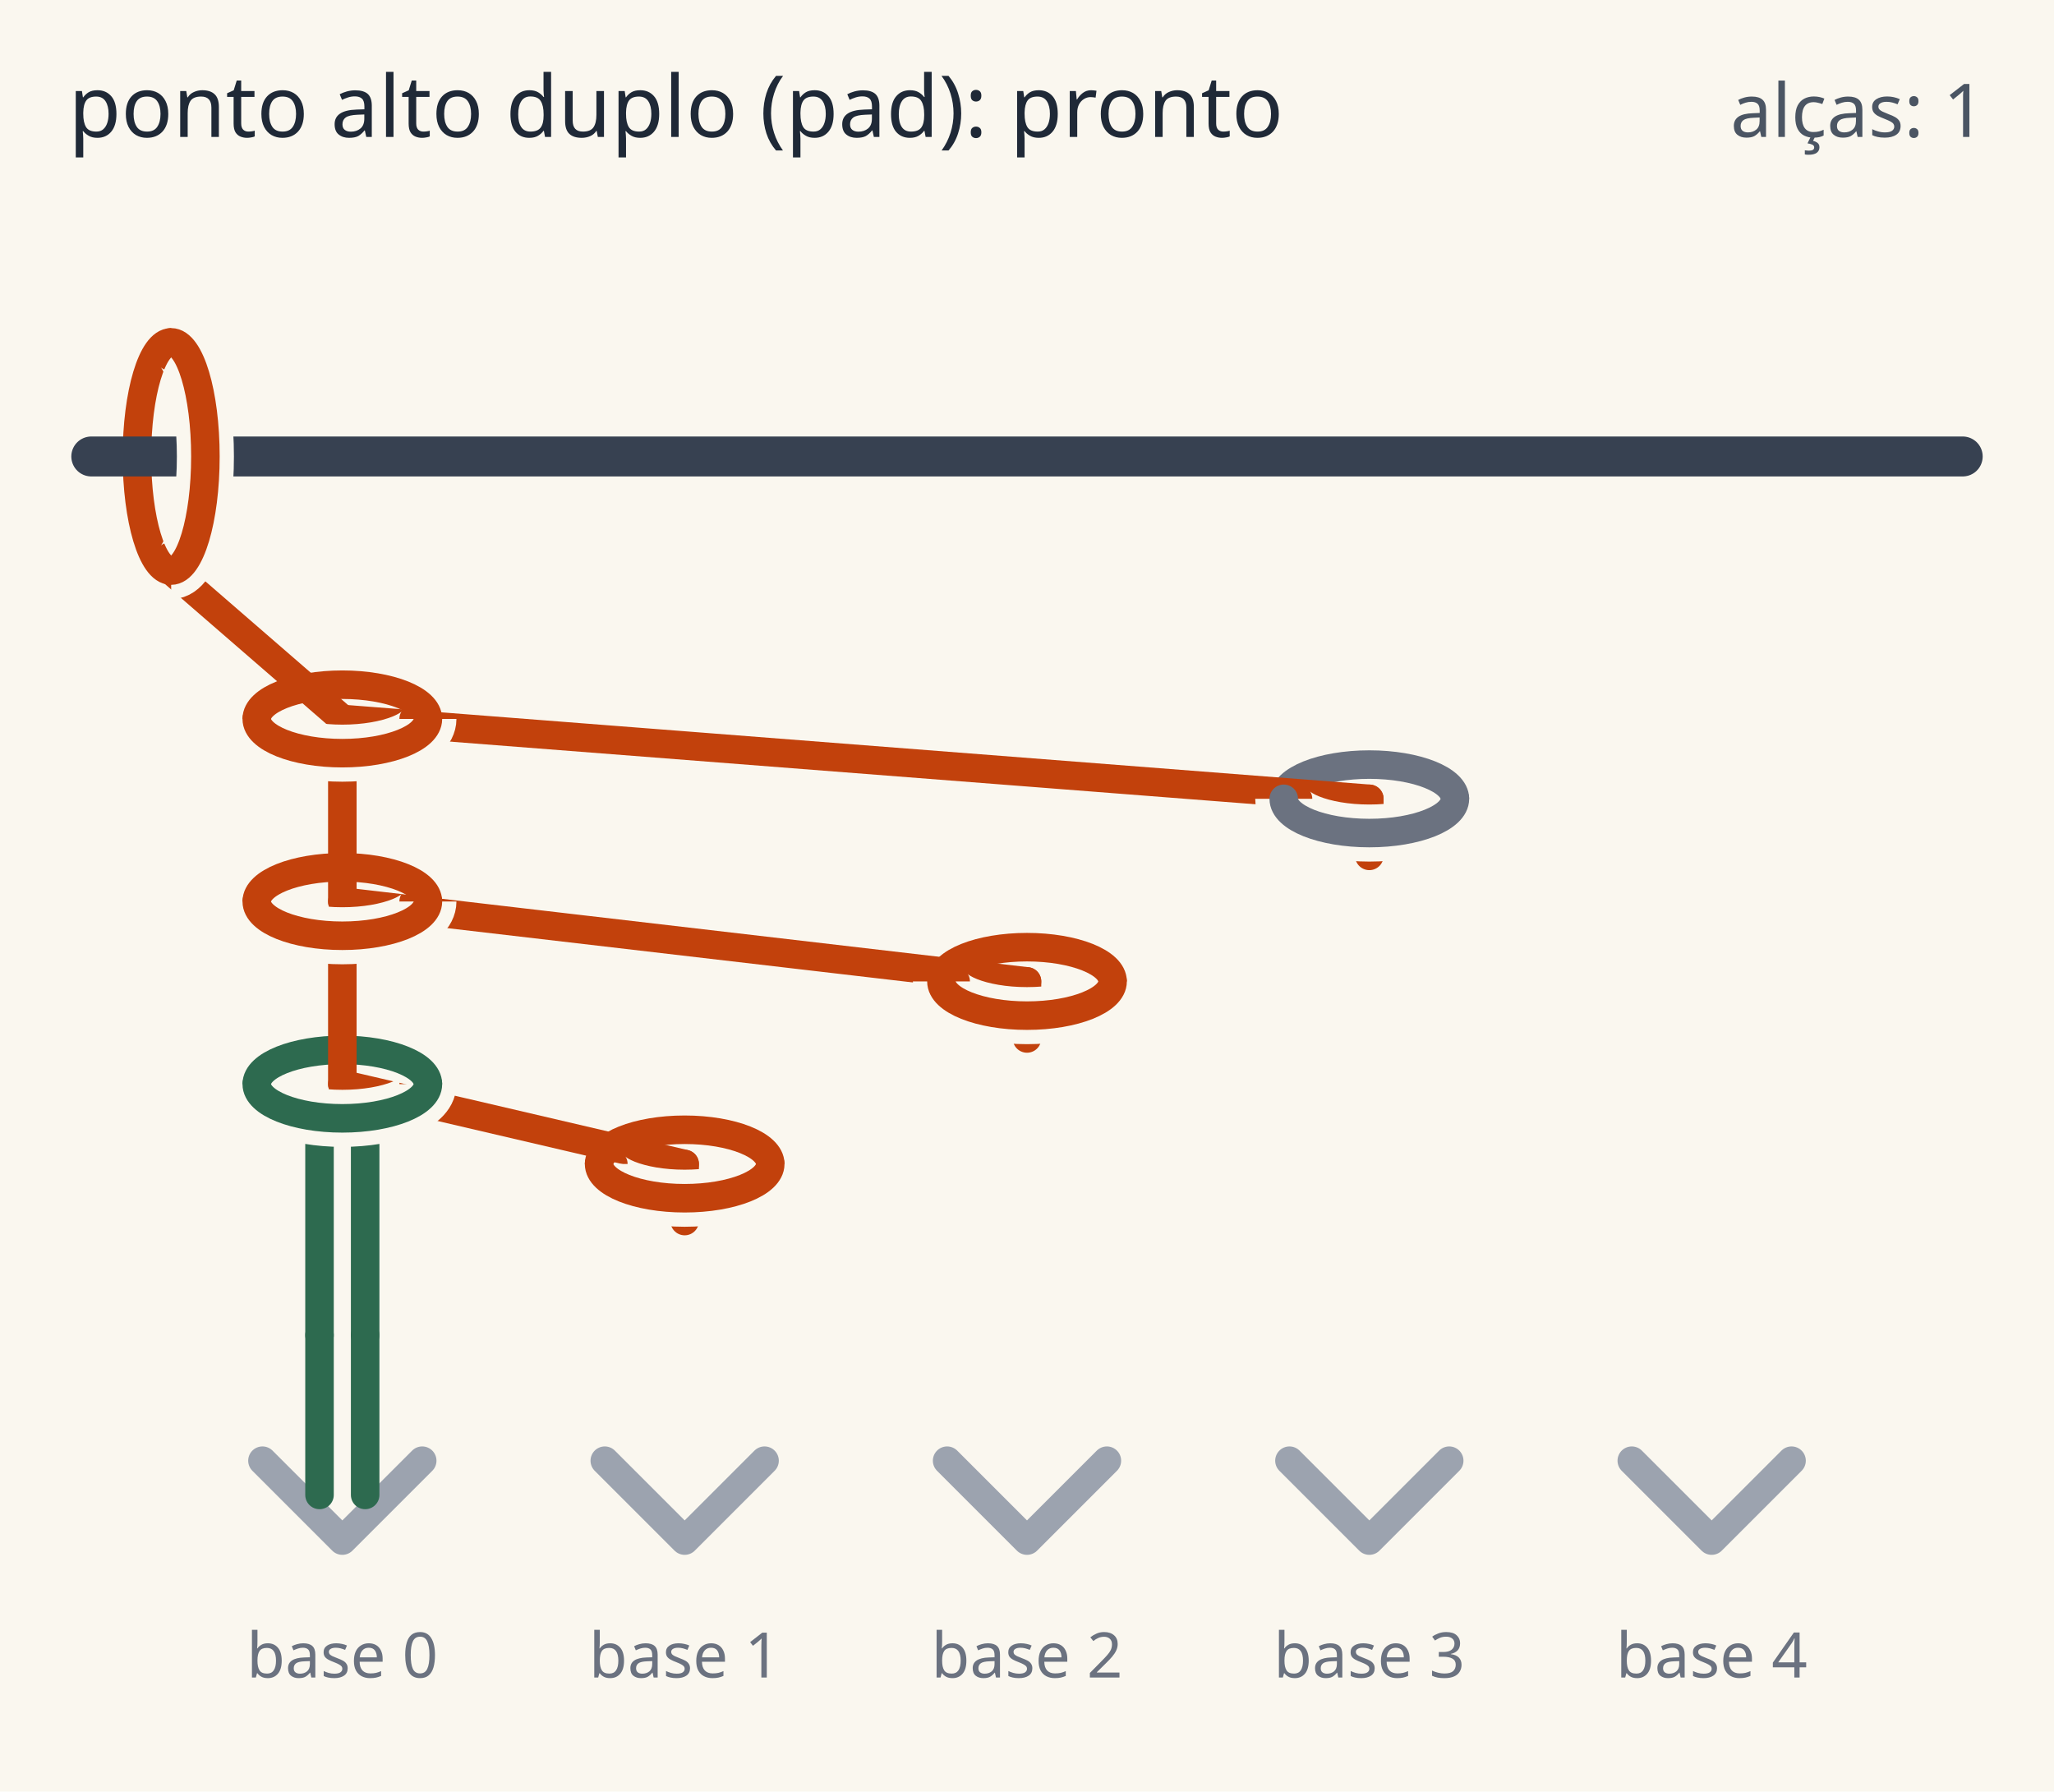
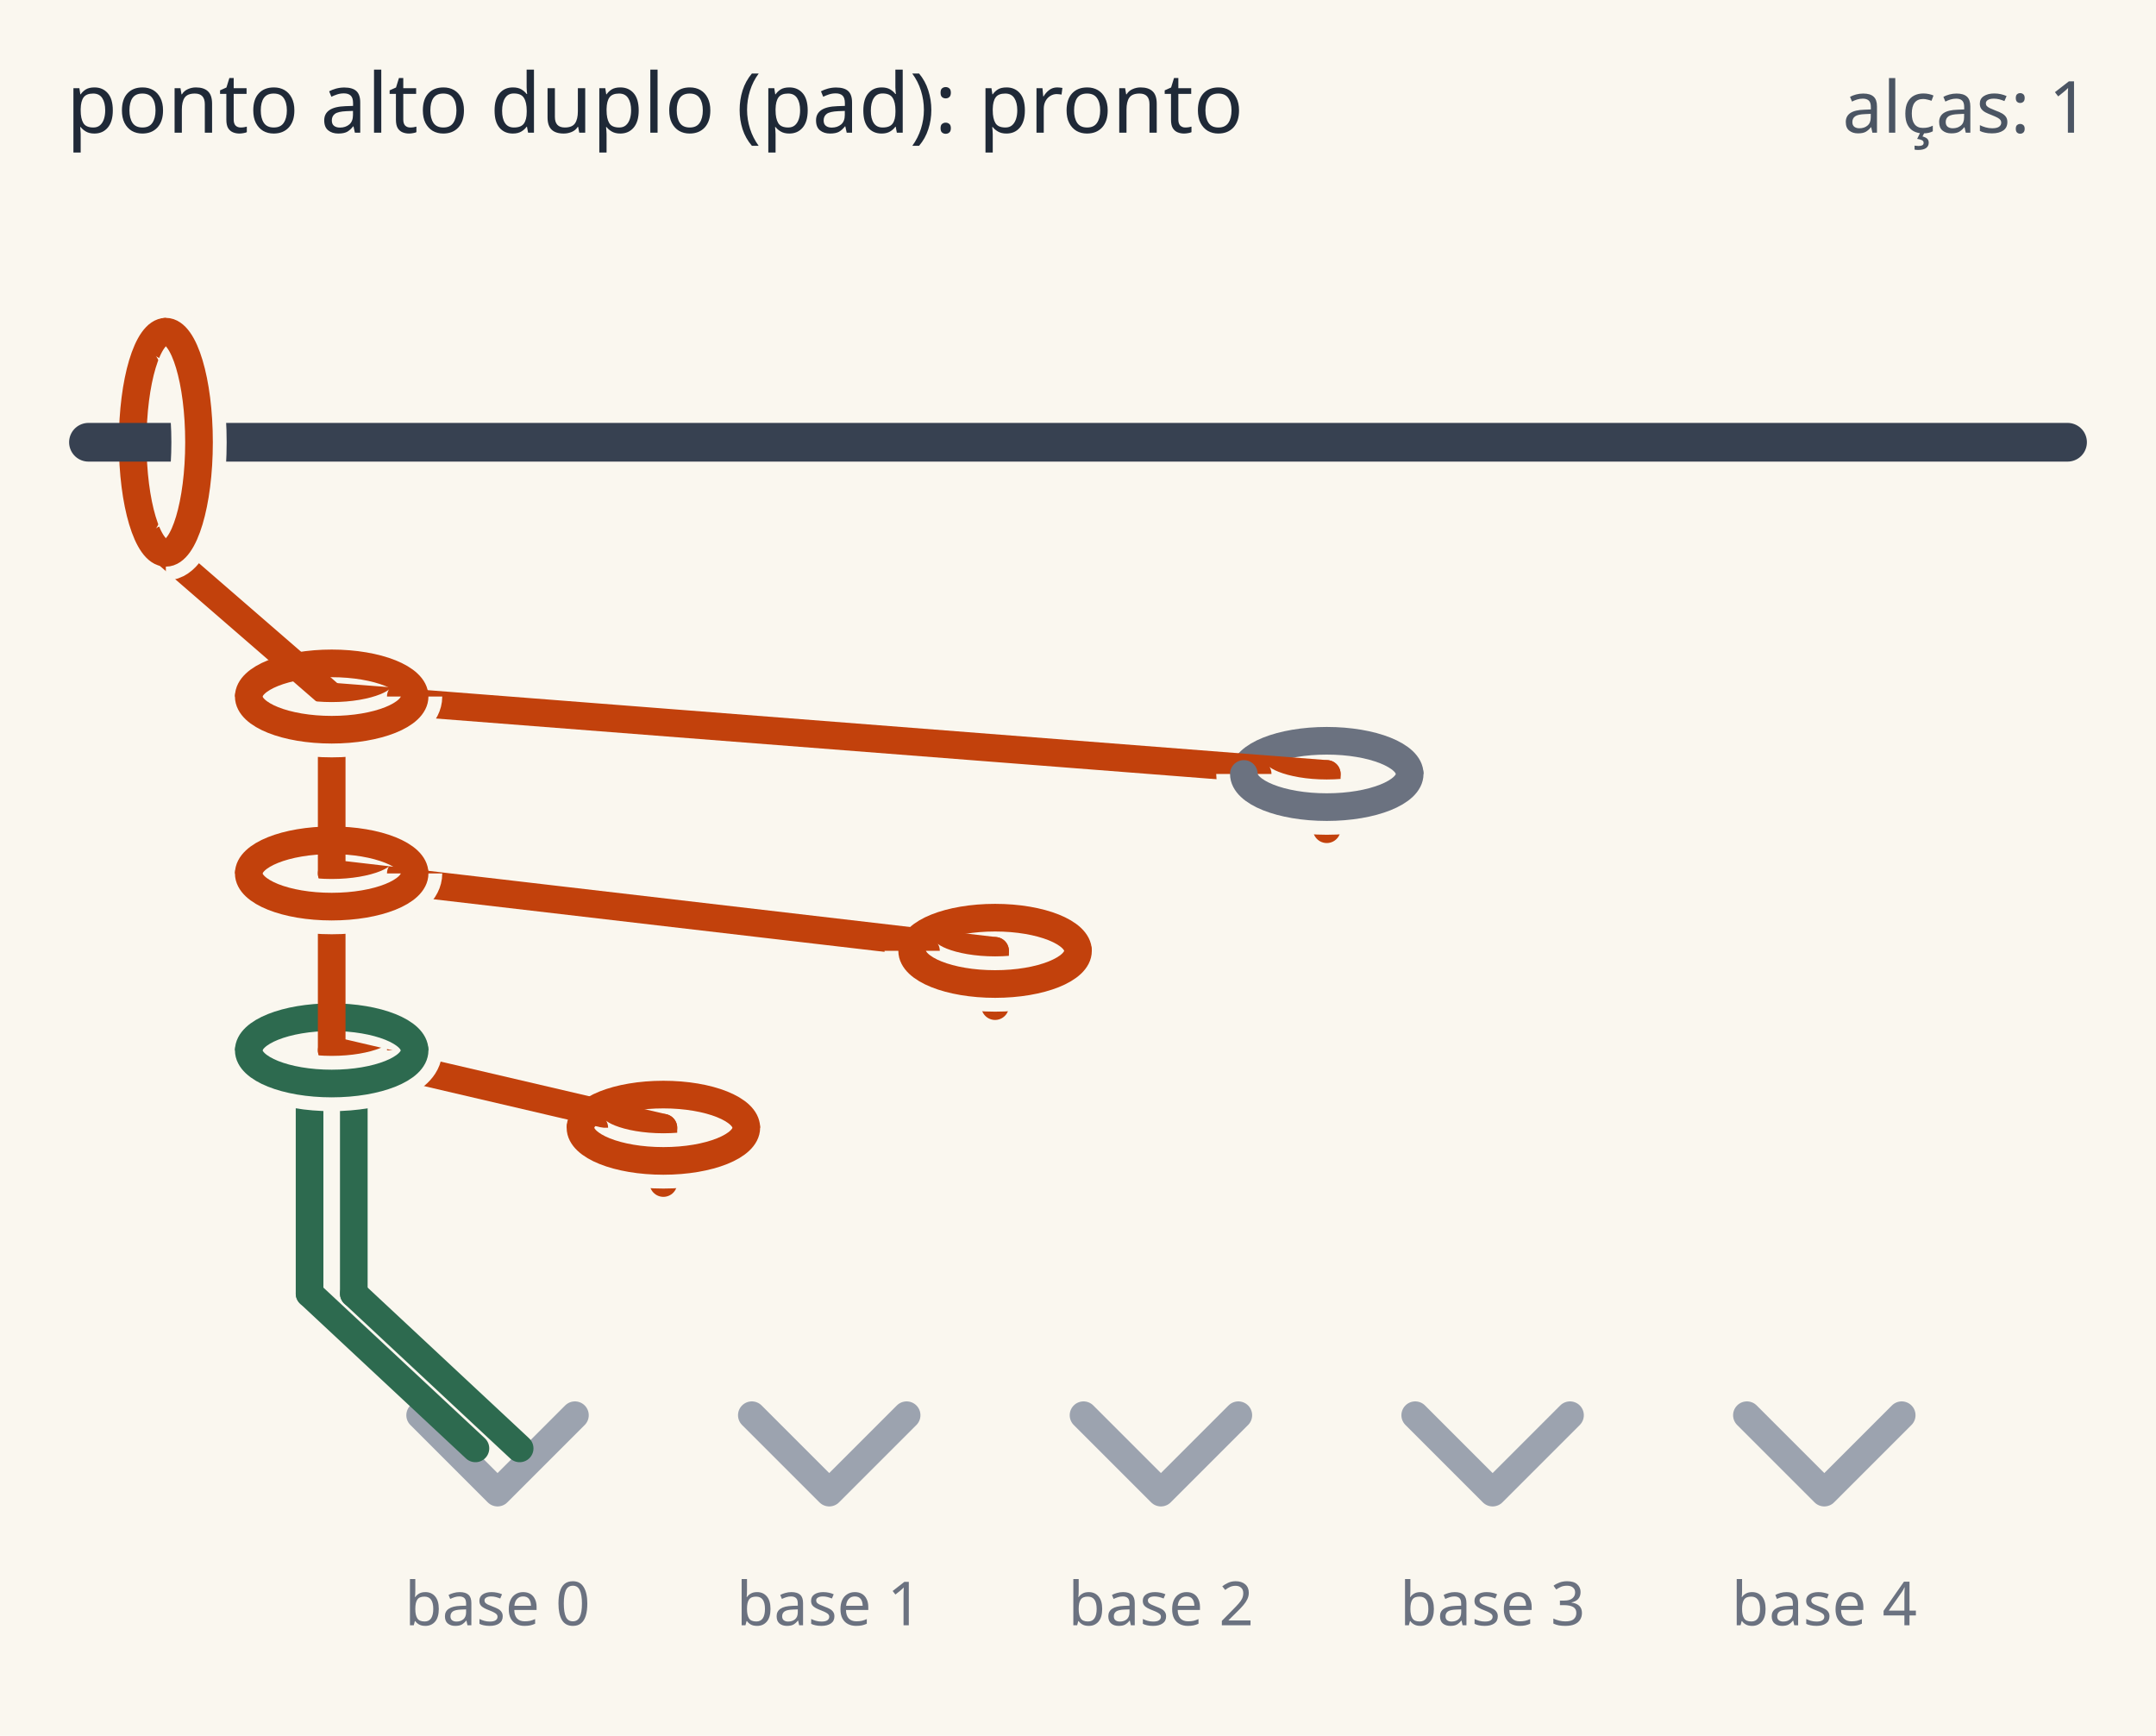
- <svg xmlns="http://www.w3.org/2000/svg" viewBox="0 0 360.0 314.0" width="360.0" height="314.0" font-family="sans-serif">
+ <svg xmlns="http://www.w3.org/2000/svg" viewBox="0 0 390.0 314.0" width="390.0" height="314.0" font-family="sans-serif">
  <rect width="100%" height="100%" fill="#faf7ef" />
  <text x="12" y="24" font-size="15" fill="#1f2937">ponto alto duplo (pad): pronto</text>
-   <text x="348.0" y="24" font-size="13" text-anchor="end" fill="#4b5563">alças: 1</text>
-   <path data-base-top="0" d="M 46.0 256.0 L 60.0 270.0 L 74.0 256.0" fill="none" stroke="#9ca3af" stroke-width="5" stroke-linecap="round" stroke-linejoin="round" />
-   <text x="60.0" y="294.0" font-size="11" text-anchor="middle" fill="#6b7280">base 0</text>
-   <path data-base-top="1" d="M 106.0 256.0 L 120.0 270.0 L 134.0 256.0" fill="none" stroke="#9ca3af" stroke-width="5" stroke-linecap="round" stroke-linejoin="round" />
-   <text x="120.0" y="294.0" font-size="11" text-anchor="middle" fill="#6b7280">base 1</text>
-   <path data-base-top="2" d="M 166.0 256.0 L 180.0 270.0 L 194.0 256.0" fill="none" stroke="#9ca3af" stroke-width="5" stroke-linecap="round" stroke-linejoin="round" />
-   <text x="180.0" y="294.0" font-size="11" text-anchor="middle" fill="#6b7280">base 2</text>
-   <path data-base-top="3" d="M 226.0 256.0 L 240.0 270.0 L 254.0 256.0" fill="none" stroke="#9ca3af" stroke-width="5" stroke-linecap="round" stroke-linejoin="round" />
-   <text x="240.0" y="294.0" font-size="11" text-anchor="middle" fill="#6b7280">base 3</text>
-   <path data-base-top="4" d="M 286.0 256.0 L 300.0 270.0 L 314.0 256.0" fill="none" stroke="#9ca3af" stroke-width="5" stroke-linecap="round" stroke-linejoin="round" />
-   <text x="300.0" y="294.0" font-size="11" text-anchor="middle" fill="#6b7280">base 4</text>
+   <text x="378.0" y="24" font-size="13" text-anchor="end" fill="#4b5563">alças: 1</text>
+   <path data-base-top="0" d="M 76.0 256.0 L 90.0 270.0 L 104.0 256.0" fill="none" stroke="#9ca3af" stroke-width="5" stroke-linecap="round" stroke-linejoin="round" />
+   <text x="90.0" y="294.0" font-size="11" text-anchor="middle" fill="#6b7280">base 0</text>
+   <path data-base-top="1" d="M 136.0 256.0 L 150.0 270.0 L 164.0 256.0" fill="none" stroke="#9ca3af" stroke-width="5" stroke-linecap="round" stroke-linejoin="round" />
+   <text x="150.0" y="294.0" font-size="11" text-anchor="middle" fill="#6b7280">base 1</text>
+   <path data-base-top="2" d="M 196.0 256.0 L 210.0 270.0 L 224.0 256.0" fill="none" stroke="#9ca3af" stroke-width="5" stroke-linecap="round" stroke-linejoin="round" />
+   <text x="210.0" y="294.0" font-size="11" text-anchor="middle" fill="#6b7280">base 2</text>
+   <path data-base-top="3" d="M 256.0 256.0 L 270.0 270.0 L 284.0 256.0" fill="none" stroke="#9ca3af" stroke-width="5" stroke-linecap="round" stroke-linejoin="round" />
+   <text x="270.0" y="294.0" font-size="11" text-anchor="middle" fill="#6b7280">base 3</text>
+   <path data-base-top="4" d="M 316.0 256.0 L 330.0 270.0 L 344.0 256.0" fill="none" stroke="#9ca3af" stroke-width="5" stroke-linecap="round" stroke-linejoin="round" />
+   <text x="330.0" y="294.0" font-size="11" text-anchor="middle" fill="#6b7280">base 4</text>
  <line data-leg="3" data-base="0" data-side="l" data-seg="v" x1="56.0" y1="196.0" x2="56.0" y2="234.0" stroke="#2d6a4f" stroke-width="5" stroke-linecap="round" />
-   <line data-leg="3" data-base="0" data-side="l" data-seg="d" x1="56.0" y1="234.0" x2="56.0" y2="262.0" stroke="#2d6a4f" stroke-width="5" stroke-linecap="round" />
+   <line data-leg="3" data-base="0" data-side="l" data-seg="d" x1="56.0" y1="234.0" x2="86.0" y2="262.0" stroke="#2d6a4f" stroke-width="5" stroke-linecap="round" />
  <line data-leg="3" data-base="0" data-side="r" data-seg="v" x1="64.0" y1="196.0" x2="64.0" y2="234.0" stroke="#2d6a4f" stroke-width="5" stroke-linecap="round" />
-   <line data-leg="3" data-base="0" data-side="r" data-seg="d" x1="64.0" y1="234.0" x2="64.0" y2="262.0" stroke="#2d6a4f" stroke-width="5" stroke-linecap="round" />
+   <line data-leg="3" data-base="0" data-side="r" data-seg="d" x1="64.0" y1="234.0" x2="94.0" y2="262.0" stroke="#2d6a4f" stroke-width="5" stroke-linecap="round" />
  <path data-loop="0" data-kind="initial" data-on-hook="0" data-part="back" d="M 225.0 140.0 A 15 6 0 0 1 255.0 140.0" fill="none" stroke="#6b7280" stroke-width="5" stroke-linecap="round" />
  <path data-loop="1" data-kind="yo" data-on-hook="0" data-part="back" d="M 165.0 172.0 A 15 6 0 0 1 195.0 172.0" fill="none" stroke="#c2410c" stroke-width="5" stroke-linecap="round" />
  <path data-loop="2" data-kind="yo" data-on-hook="0" data-part="back" d="M 105.0 204.0 A 15 6 0 0 1 135.0 204.0" fill="none" stroke="#c2410c" stroke-width="5" stroke-linecap="round" />
  <path data-loop="3" data-kind="pulled" data-on-hook="0" data-part="back" d="M 45.0 190.0 A 15 6 0 0 1 75.0 190.0" fill="none" stroke="#2d6a4f" stroke-width="5" stroke-linecap="round" />
  <path data-loop="4" data-kind="yo" data-on-hook="0" data-part="back" d="M 45.0 158.0 A 15 6 0 0 1 75.0 158.0" fill="none" stroke="#c2410c" stroke-width="5" stroke-linecap="round" />
  <path data-loop="5" data-kind="yo" data-on-hook="0" data-part="back" d="M 45.0 126.0 A 15 6 0 0 1 75.0 126.0" fill="none" stroke="#c2410c" stroke-width="5" stroke-linecap="round" />
  <path data-loop="6" data-kind="yo" data-on-hook="1" data-part="back" d="M 30.0 60.0 A 6 20 0 0 0 30.0 100.0" fill="none" stroke="#c2410c" stroke-width="5" stroke-linecap="round" />
-   <line data-hook="1" x1="16" y1="80" x2="344.0" y2="80" stroke="#374151" stroke-width="7" stroke-linecap="round" />
+   <line data-hook="1" x1="16" y1="80" x2="374.0" y2="80" stroke="#374151" stroke-width="7" stroke-linecap="round" />
  <line data-strand="4" data-draw="1" data-through="3" x1="60.0" y1="164.0" x2="60.0" y2="190.0" stroke="#c2410c" stroke-width="5" stroke-linecap="round" />
  <line data-strand="4" data-draw="1" data-through="2" x1="60.0" y1="190.0" x2="120.0" y2="204.0" stroke="#c2410c" stroke-width="5" stroke-linecap="round" />
  <line data-strand="4" data-draw="1" data-exit="1" x1="120.0" y1="204.0" x2="120.0" y2="214.0" stroke="#c2410c" stroke-width="5" stroke-linecap="round" />
  <line data-strand="5" data-draw="2" data-through="4" x1="60.0" y1="132.0" x2="60.0" y2="158.0" stroke="#c2410c" stroke-width="5" stroke-linecap="round" />
  <line data-strand="5" data-draw="2" data-through="1" x1="60.0" y1="158.0" x2="180.0" y2="172.0" stroke="#c2410c" stroke-width="5" stroke-linecap="round" />
  <line data-strand="5" data-draw="2" data-exit="1" x1="180.0" y1="172.0" x2="180.0" y2="182.0" stroke="#c2410c" stroke-width="5" stroke-linecap="round" />
  <line data-strand="6" data-draw="3" data-through="5" x1="30.0" y1="100.0" x2="60.0" y2="126.0" stroke="#c2410c" stroke-width="5" stroke-linecap="round" />
  <line data-strand="6" data-draw="3" data-through="0" x1="60.0" y1="126.0" x2="240.0" y2="140.0" stroke="#c2410c" stroke-width="5" stroke-linecap="round" />
  <line data-strand="6" data-draw="3" data-exit="1" x1="240.0" y1="140.0" x2="240.0" y2="150.0" stroke="#c2410c" stroke-width="5" stroke-linecap="round" />
  <path d="M 225.0 140.0 A 15 6 0 0 0 255.0 140.0" fill="none" stroke="#faf7ef" stroke-width="10" stroke-linecap="butt" />
  <path data-loop="0" data-kind="initial" data-on-hook="0" data-part="front" d="M 225.0 140.0 A 15 6 0 0 0 255.0 140.0" fill="none" stroke="#6b7280" stroke-width="5" stroke-linecap="round" />
  <path d="M 165.0 172.0 A 15 6 0 0 0 195.0 172.0" fill="none" stroke="#faf7ef" stroke-width="10" stroke-linecap="butt" />
  <path data-loop="1" data-kind="yo" data-on-hook="0" data-part="front" d="M 165.0 172.0 A 15 6 0 0 0 195.0 172.0" fill="none" stroke="#c2410c" stroke-width="5" stroke-linecap="round" />
  <path d="M 105.0 204.0 A 15 6 0 0 0 135.0 204.0" fill="none" stroke="#faf7ef" stroke-width="10" stroke-linecap="butt" />
  <path data-loop="2" data-kind="yo" data-on-hook="0" data-part="front" d="M 105.0 204.0 A 15 6 0 0 0 135.0 204.0" fill="none" stroke="#c2410c" stroke-width="5" stroke-linecap="round" />
  <path d="M 45.0 190.0 A 15 6 0 0 0 75.0 190.0" fill="none" stroke="#faf7ef" stroke-width="10" stroke-linecap="butt" />
  <path data-loop="3" data-kind="pulled" data-on-hook="0" data-part="front" d="M 45.0 190.0 A 15 6 0 0 0 75.0 190.0" fill="none" stroke="#2d6a4f" stroke-width="5" stroke-linecap="round" />
  <path d="M 45.0 158.0 A 15 6 0 0 0 75.0 158.0" fill="none" stroke="#faf7ef" stroke-width="10" stroke-linecap="butt" />
  <path data-loop="4" data-kind="yo" data-on-hook="0" data-part="front" d="M 45.0 158.0 A 15 6 0 0 0 75.0 158.0" fill="none" stroke="#c2410c" stroke-width="5" stroke-linecap="round" />
  <path d="M 45.0 126.0 A 15 6 0 0 0 75.0 126.0" fill="none" stroke="#faf7ef" stroke-width="10" stroke-linecap="butt" />
  <path data-loop="5" data-kind="yo" data-on-hook="0" data-part="front" d="M 45.0 126.0 A 15 6 0 0 0 75.0 126.0" fill="none" stroke="#c2410c" stroke-width="5" stroke-linecap="round" />
  <path d="M 30.0 60.0 A 6 20 0 0 1 30.0 100.0" fill="none" stroke="#faf7ef" stroke-width="10" stroke-linecap="butt" />
  <path data-loop="6" data-kind="yo" data-on-hook="1" data-part="front" d="M 30.0 60.0 A 6 20 0 0 1 30.0 100.0" fill="none" stroke="#c2410c" stroke-width="5" stroke-linecap="round" />
</svg>
